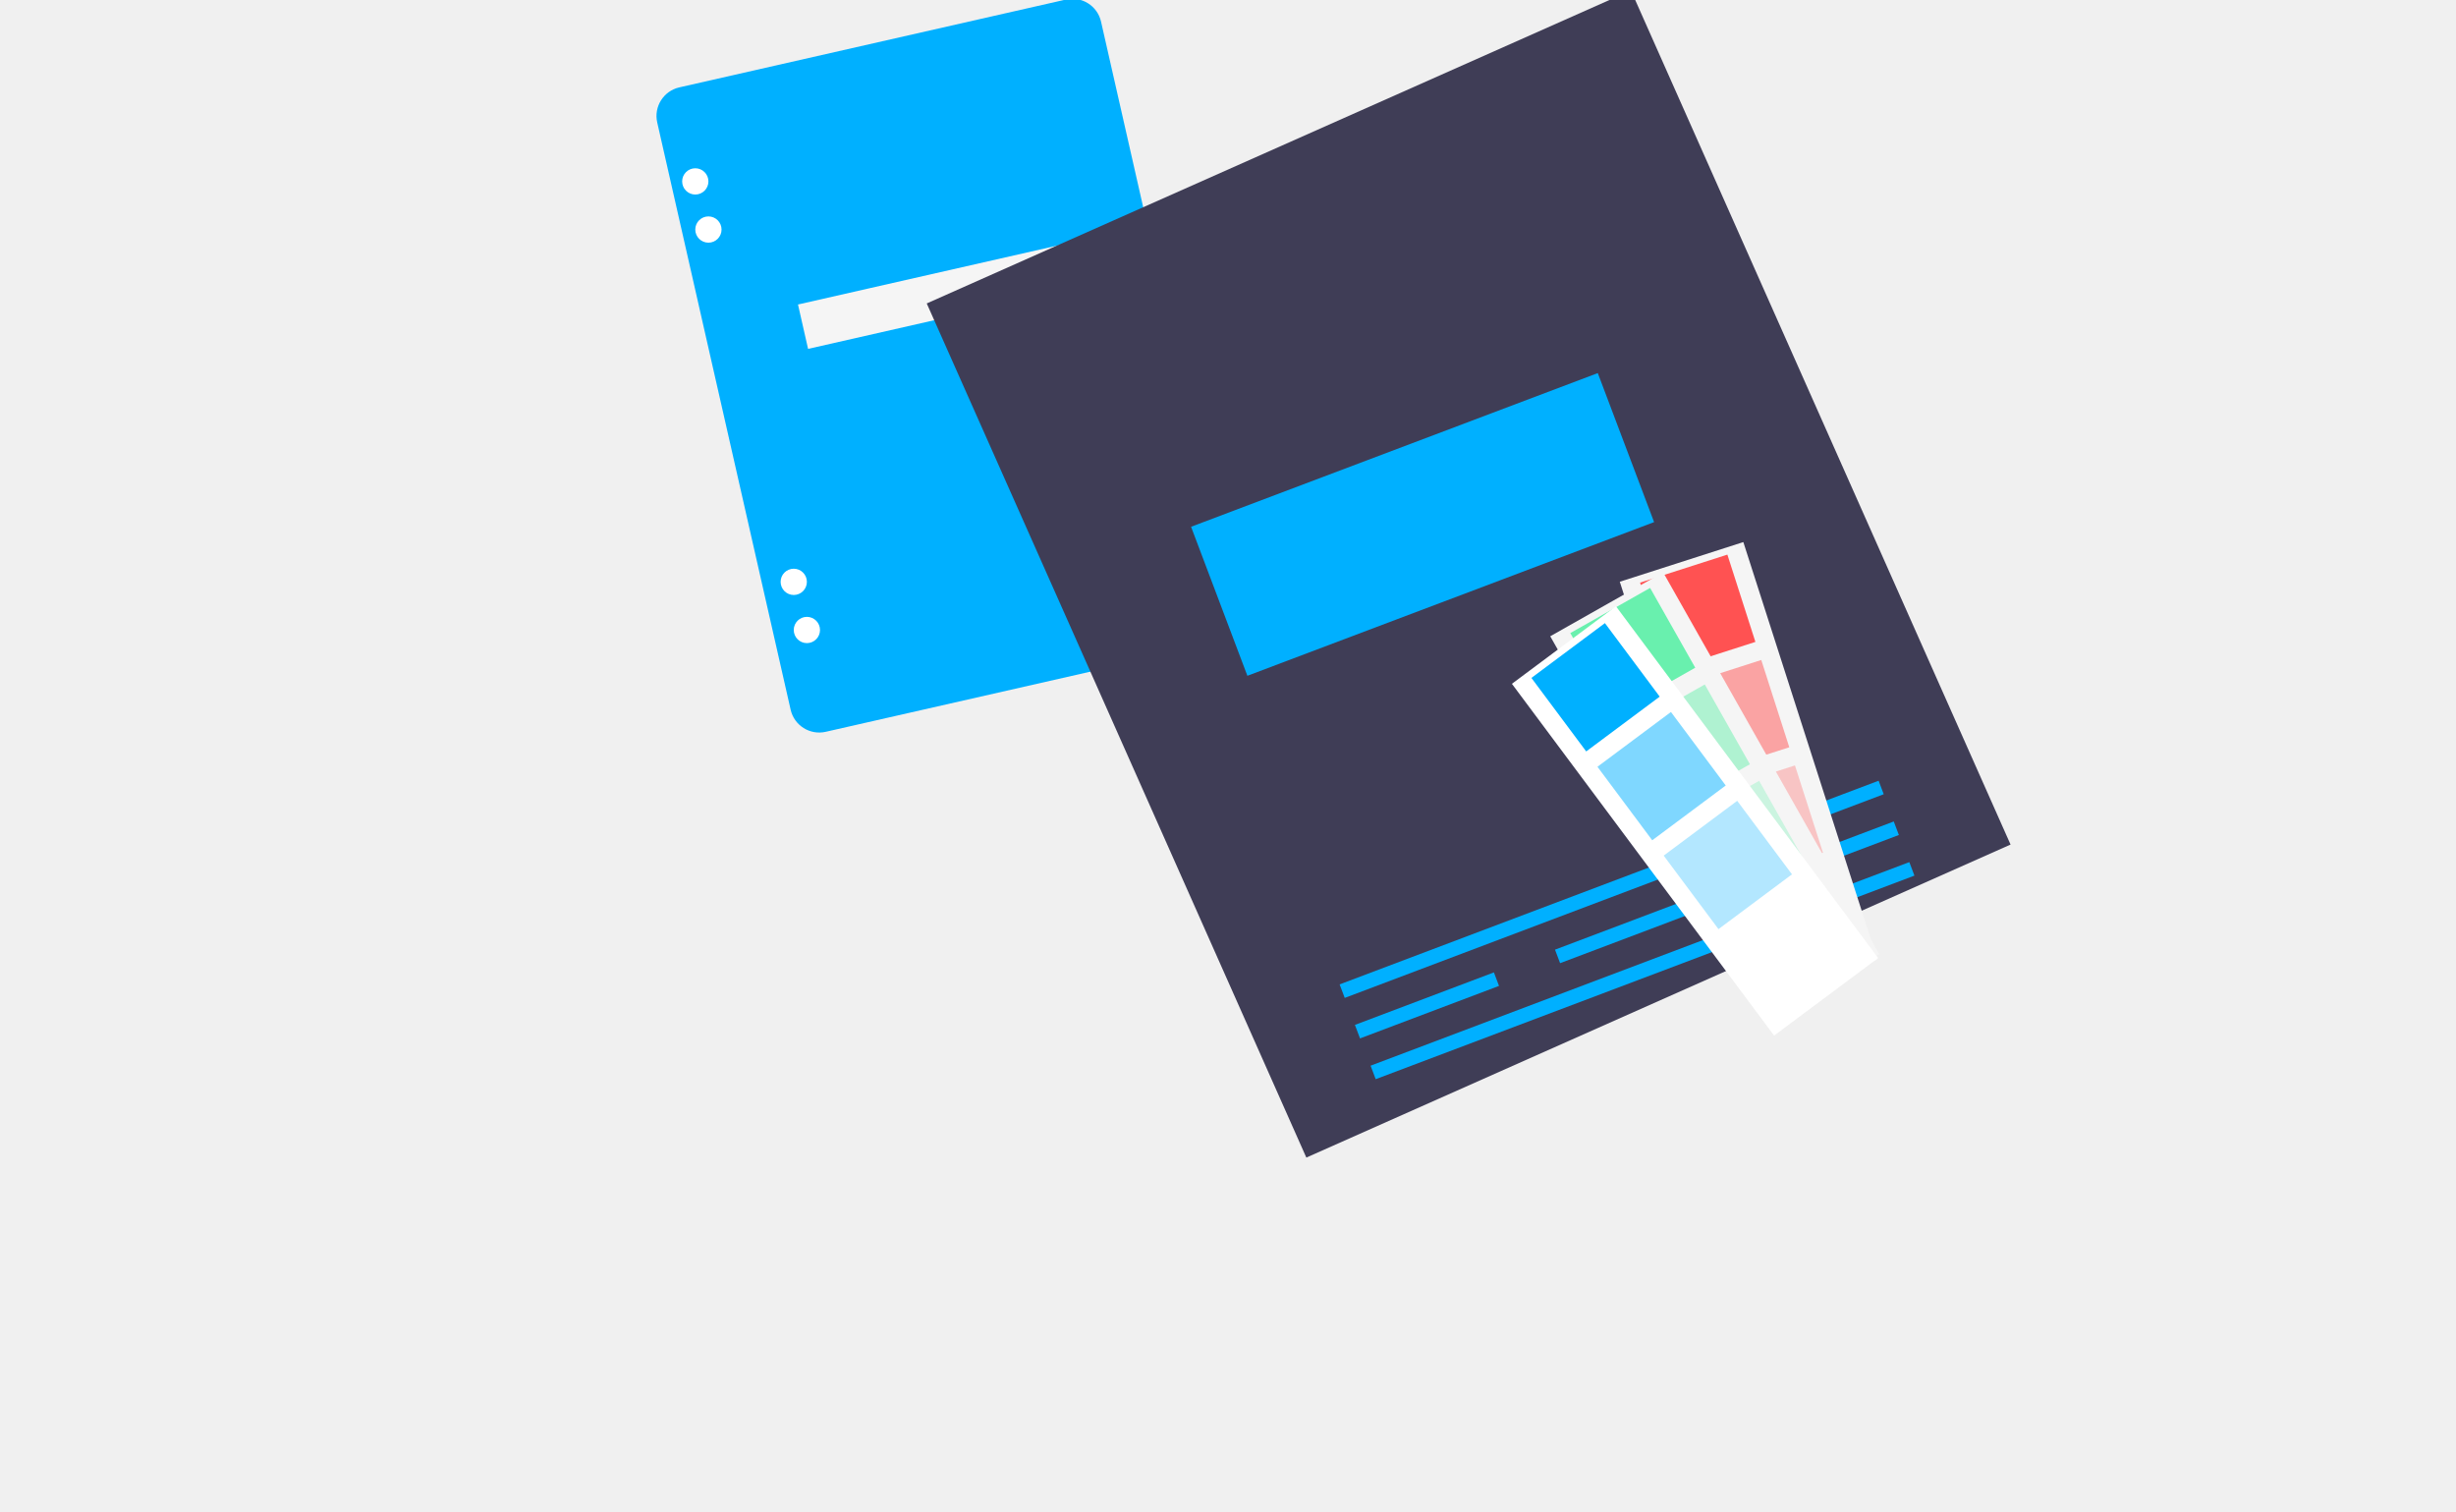
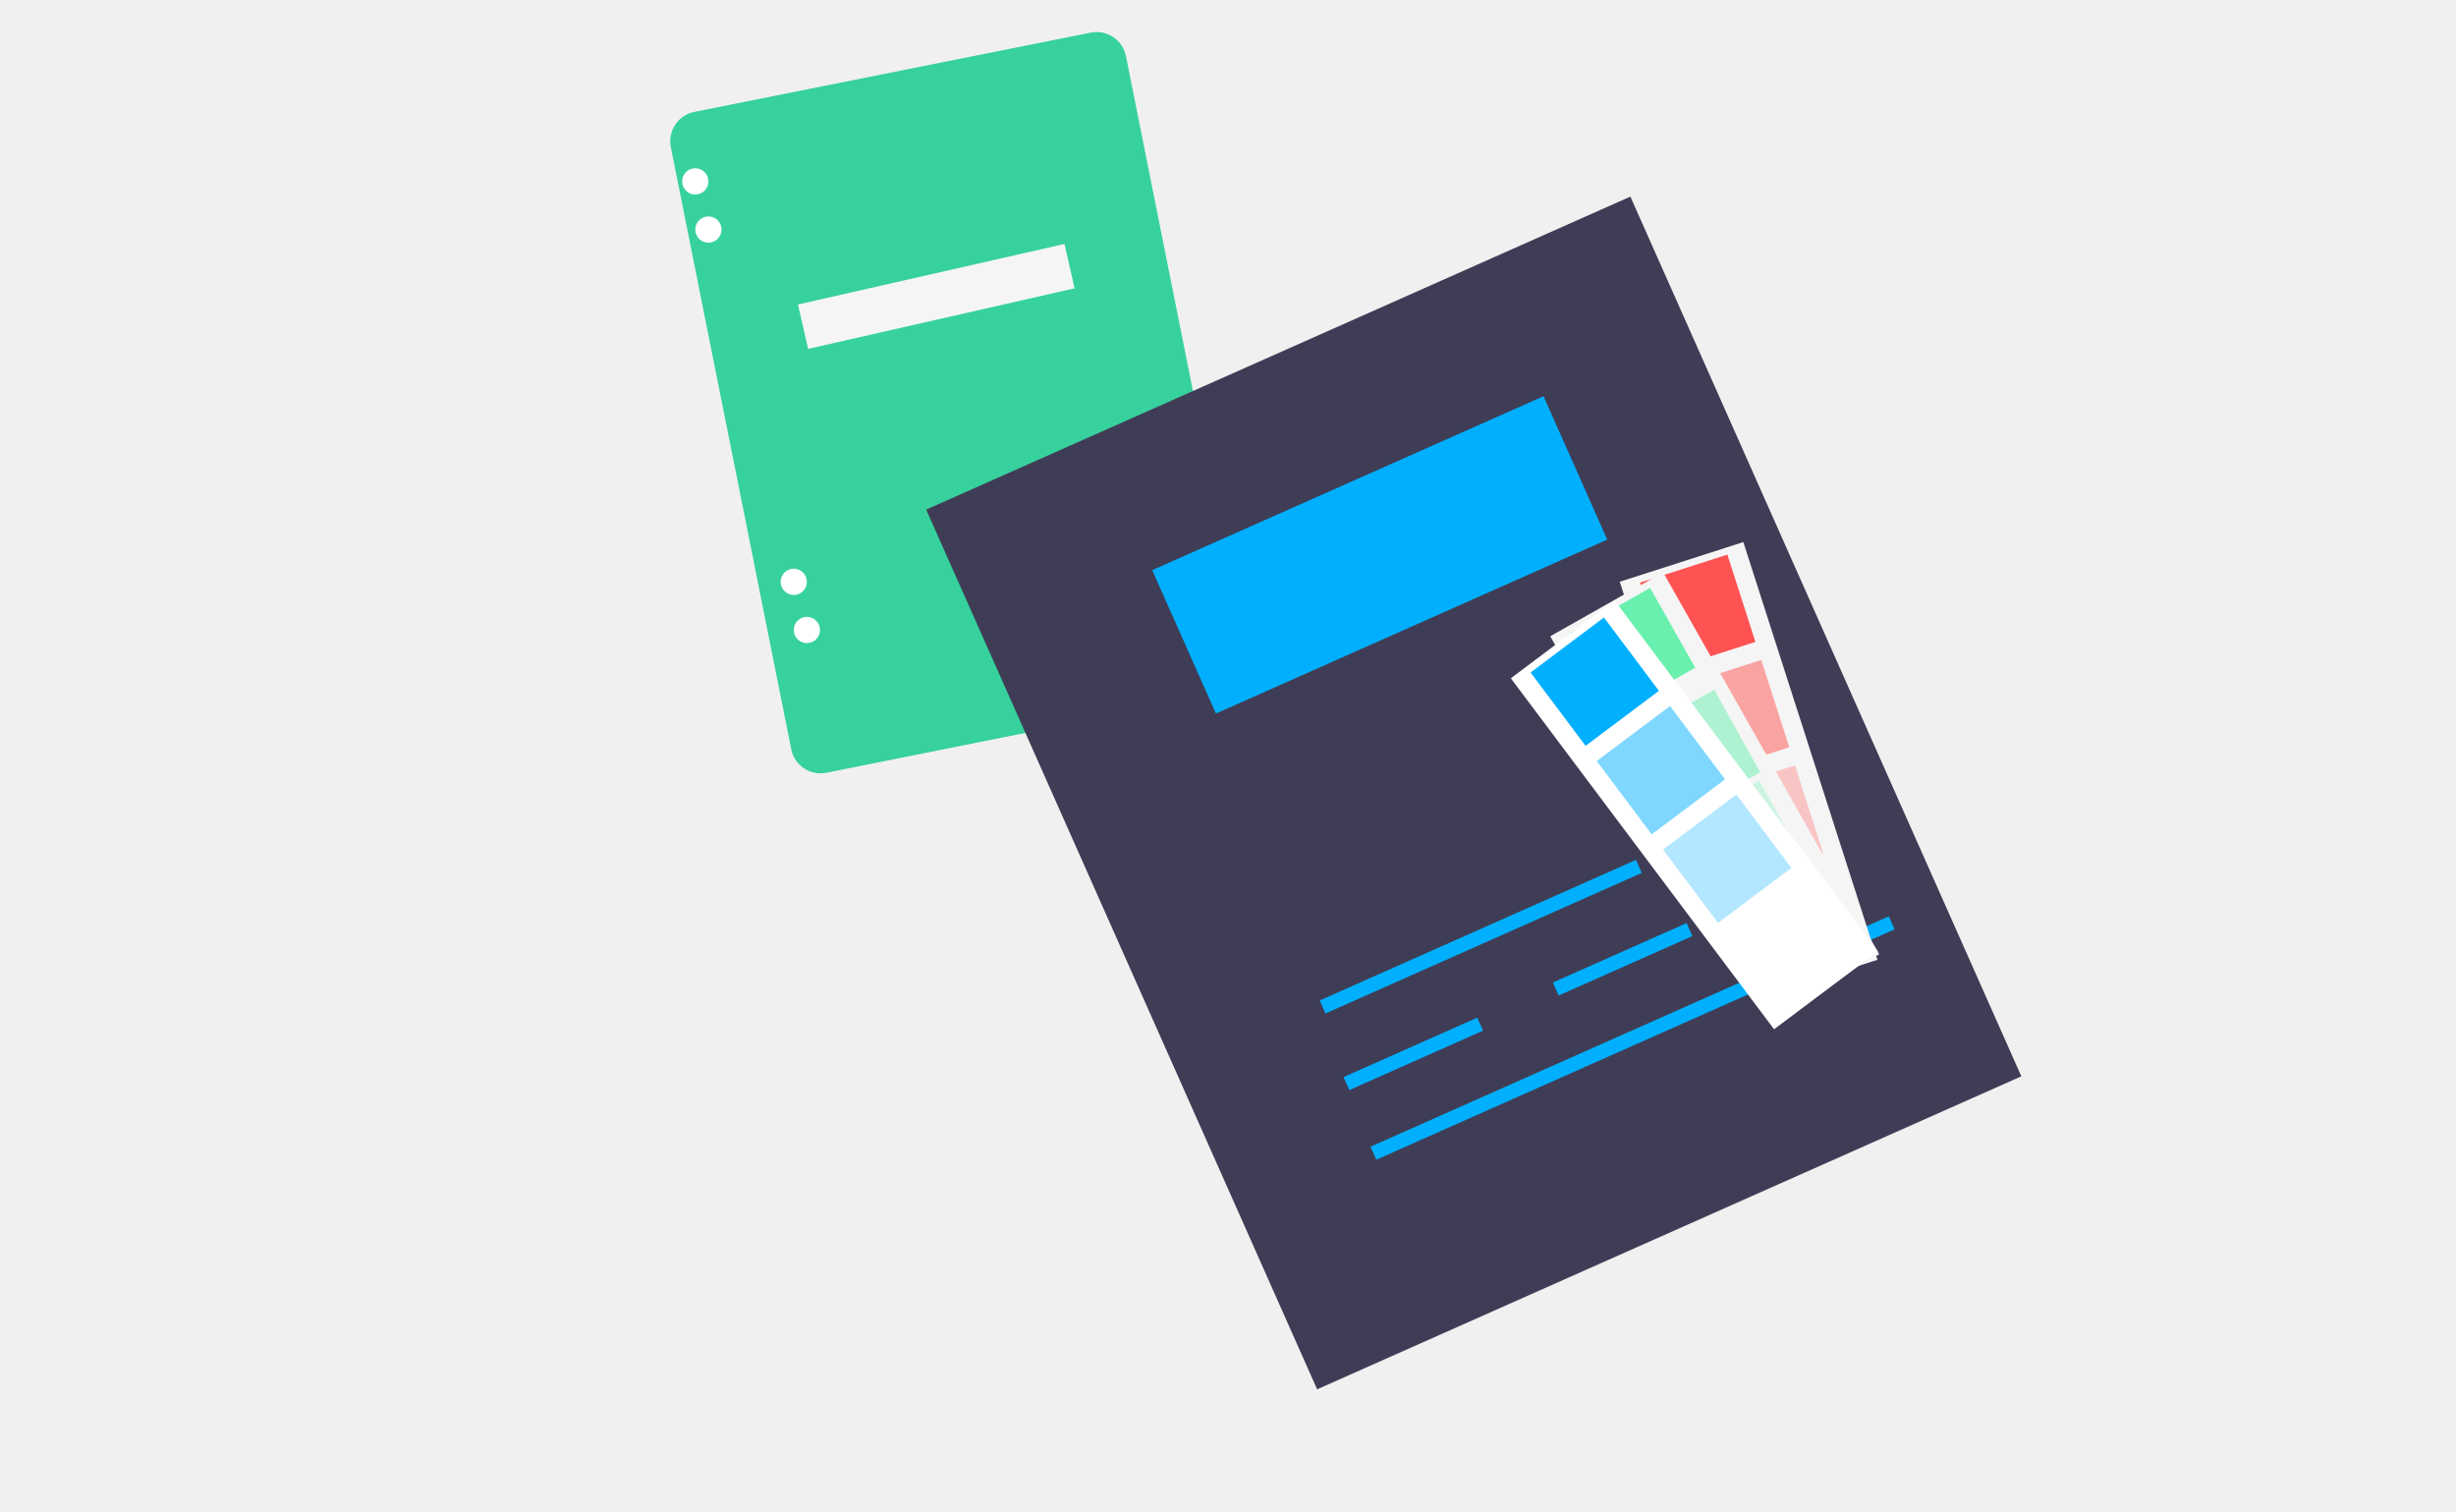
- <svg xmlns="http://www.w3.org/2000/svg" xmlns:xlink="http://www.w3.org/1999/xlink" id="f31880e0-b367-484e-a419-f98cd1dead11" data-name="Layer 1" width="130" height="80" viewBox="0 0 813.716 690.73">
+ <svg xmlns="http://www.w3.org/2000/svg" id="f31880e0-b367-484e-a419-f98cd1dead11" width="130" height="80" viewBox="0 0 813.716 690.73">
  <defs>
-     <linearGradient id="a85ba63f-8549-4f69-990e-10de2daaa97e" x1="605.019" y1="672.369" x2="605.019" y2="468.407" gradientTransform="translate(1440.445 -163.4341) rotate(90)" gradientUnits="userSpaceOnUse">
-       <stop offset="0" stop-color="grey" stop-opacity="0.25" />
-       <stop offset="0.5" stop-color="grey" stop-opacity="0.12" />
-       <stop offset="1" stop-color="grey" stop-opacity="0.1" />
+     <linearGradient id="gradient" x1="0%" y1="0%" x2="0" y2="100%">
+       <stop offset="0%" style="stop-color:skyblue;" />
+       <stop offset="100%" style="stop-color:seagreen;" />
    </linearGradient>
-     <linearGradient id="fdf4694c-a3d1-47e0-8113-61d7fbddb30b" x1="595.382" y1="777.132" x2="595.382" y2="573.931" gradientTransform="translate(241.9772 -218.25)" xlink:href="#a85ba63f-8549-4f69-990e-10de2daaa97e" />
-     <linearGradient id="ad62446a-526e-4d60-a026-0c607e66ba72" x1="562.29" y1="792.261" x2="562.29" y2="589.059" gradientTransform="translate(259.712 -221.9348)" xlink:href="#a85ba63f-8549-4f69-990e-10de2daaa97e" />
-     <linearGradient id="a55ec3fc-d644-4cb8-8fe1-ec8babf6d4d9" x1="546.388" y1="810.629" x2="546.388" y2="607.427" gradientTransform="translate(266.6499 -228.638)" xlink:href="#a85ba63f-8549-4f69-990e-10de2daaa97e" />
  </defs>
-   <rect x="366.9" y="121.2" width="208" height="302" rx="13.4" transform="translate(-241.6,6) rotate(-12.8)" fill="#00b0ff" />
+   <rect x="366.9" y="121.2" width="208" height="302" rx="13.4" transform="matrix(1,-0.2,0.2,1,-241.6,6)" fill="#37d19e" />
  <circle cx="163.4" cy="82.9" r="6" fill="#ffffff" />
  <circle cx="169.4" cy="104.9" r="6" fill="#ffffff" />
  <circle cx="208.4" cy="265.9" r="6" fill="#ffffff" />
  <circle cx="214.4" cy="287.9" r="6" fill="#ffffff" />
  <rect x="404.1" y="230.1" width="124.9" height="20.8" transform="translate(-234.7,4.3) rotate(-12.8)" fill="#f5f5f5" />
-   <rect x="537.2" y="198.5" width="357.6" height="433.7" transform="matrix(0.9,-0.4,0.4,0.9,-293.7,174.9)" fill="#3f3d56" />
-   <rect x="646.9" y="526.3" width="160.6" height="6.6" transform="translate(-333.3,186.2) rotate(-20.7)" fill="#00b0ff" />
-   <rect x="657.7" y="545.4" width="263.2" height="6.6" transform="translate(-336,209.3) rotate(-20.7)" fill="#00b0ff" />
-   <rect x="832.7" y="473.7" width="67.9" height="6.6" transform="translate(-305.7,232) rotate(-20.7)" fill="#00b0ff" />
-   <rect x="656.9" y="561.2" width="67.9" height="6.6" transform="translate(-348,175.6) rotate(-20.7)" fill="#00b0ff" />
-   <rect x="748.3" y="526.8" width="67.9" height="6.6" transform="translate(-329.9,205.7) rotate(-20.7)" fill="#00b0ff" />
-   <rect x="839.7" y="492.3" width="67.9" height="6.6" transform="translate(-311.9,235.7) rotate(-20.7)" fill="#00b0ff" />
-   <rect x="589.5" y="308.2" width="198.7" height="72.8" transform="translate(-270.4,160.8) rotate(-20.7)" fill="#00b0ff" />
-   <rect fill="#f5f5f5" height="200.5" transform="translate(-292.7,173.1) rotate(-17.8)" width="59.3" x="808.2" y="356.9">
-         </rect>
-   <rect fill="#ff5252" height="41.9" transform="translate(-271.7,162.6) rotate(-17.8)" width="41.9" x="793.7" y="363.7">
-         </rect>
-   <rect opacity="0.5" fill="#ff5252" height="41.9" transform="translate(-285.7,169.6) rotate(-17.8)" width="41.9" x="809.2" y="411.9">
-         </rect>
-   <rect opacity="0.3" fill="#ff5252" height="41.9" transform="translate(-299.7,176.6) rotate(-17.8)" width="41.9" x="824.6" y="460.1">
-         </rect>
-   <rect fill="#f5f5f5" height="200.5" transform="translate(-317.2,360.7) rotate(-29.5)" width="59.3" x="792.8" y="368.2">
-         </rect>
-   <rect fill="#69f0ae" height="41.9" transform="translate(-289.5,333.7) rotate(-29.5)" width="41.9" x="764.1" y="381.3">
-         </rect>
-   <rect opacity="0.5" fill="#69f0ae" height="41.9" transform="translate(-307.9,351.7) rotate(-29.5)" width="41.9" x="789" y="425.4">
-         </rect>
-   <rect opacity="0.3" fill="#69f0ae" height="41.9" transform="translate(-326.4,369.7) rotate(-29.5)" width="41.9" x="813.9" y="469.4">
-         </rect>
-   <rect fill="#ffffff" height="200.5" transform="translate(-318.8,476.4) rotate(-36.7)" width="59.3" x="783.8" y="379.8">
-         </rect>
-   <rect fill="#00b0ff" height="41.9" transform="translate(-291.4,437.1) rotate(-36.7)" width="41.9" x="747.1" y="398.1">
-         </rect>
-   <rect opacity="0.5" x="777.3" y="438.7" width="41.9" height="41.9" transform="translate(-309.7,463.2) rotate(-36.7)" fill="#00b0ff" />
-   <rect opacity="0.3" x="807.5" y="479.3" width="41.9" height="41.9" transform="translate(-327.9,489.3) rotate(-36.7)" fill="#00b0ff" />
+   <rect x="498.1" y="285.8" width="357.6" height="446.7" transform="matrix(0.9,-0.4,0.4,0.9,-293.7,174.9)" fill="#3f3d56" />
+   <rect x="580.2" y="309.6" width="198.7" height="72.8" transform="matrix(0.9,-0.4,0.4,0.9,-273.8,214)" fill="#00b0ff" />
+   <rect x="642.9" y="535.4" width="160.6" height="6.6" transform="matrix(0.9,-0.4,0.4,0.9,-344,232.5)" fill="#00b0ff" />
+   <rect x="647.8" y="582.4" width="263.2" height="6.6" transform="matrix(0.9,-0.4,0.4,0.9,-344,259)" fill="#00b0ff" />
+   <rect x="646.8" y="596.6" width="67.9" height="6.6" transform="matrix(0.9,-0.4,0.4,0.9,-361.1,214)" fill="#00b0ff" />
+   <rect x="764.1" y="529.6" width="67.9" height="6.6" transform="matrix(0.9,-0.4,0.4,0.9,-344.2,278)" fill="#00b0ff" />
+   <rect fill="#f5f5f5" height="200.5" transform="translate(-292.7,173.1) rotate(-17.8)" width="59.3" x="808.2" y="356.9" />
+   <rect fill="#ff5252" height="41.9" transform="translate(-271.7,162.6) rotate(-17.8)" width="41.9" x="793.7" y="363.7" />
+   <rect opacity="0.5" fill="#ff5252" height="41.9" transform="translate(-285.7,169.6) rotate(-17.8)" width="41.9" x="809.2" y="411.9" />
+   <rect opacity="0.3" fill="#ff5252" height="41.9" transform="translate(-299.7,176.6) rotate(-17.8)" width="41.9" x="824.6" y="460.1" />
+   <rect fill="#f5f5f5" height="200.5" transform="translate(-317.2,360.7) rotate(-29.5)" width="59.3" x="792.8" y="368.2" />
+   <rect fill="#69f0ae" height="41.9" transform="translate(-289.5,333.7) rotate(-29.5)" width="41.9" x="764.1" y="381.3" />
+   <rect opacity="0.5" fill="#69f0ae" height="41.9" transform="matrix(0.9,-0.5,0.5,0.9,-307.9,351.7)" width="41.9" x="770.9" y="411" />
+   <rect opacity="0.3" fill="#69f0ae" height="41.9" transform="translate(-326.4,369.7) rotate(-29.5)" width="41.9" x="813.9" y="469.4" />
+   <rect fill="#ffffff" height="200.5" transform="matrix(0.8,-0.6,0.6,0.8,-318.8,476.4)" width="59.3" x="783.8" y="379.8" />
+   <rect fill="#00b0ff" height="41.9" transform="matrix(0.8,-0.6,0.6,0.8,-291.4,437.1)" width="41.9" x="747.1" y="398.1" />
+   <rect opacity="0.5" fill="#00b0ff" height="41.9" transform="matrix(0.8,-0.6,0.6,0.8,-309.7,463.2)" width="41.9" x="777.3" y="438.7" />
+   <rect opacity="0.3" fill="#00b0ff" height="41.9" transform="matrix(0.8,-0.6,0.6,0.8,-327.9,489.3)" width="41.9" x="807.5" y="479.3" />
</svg>
